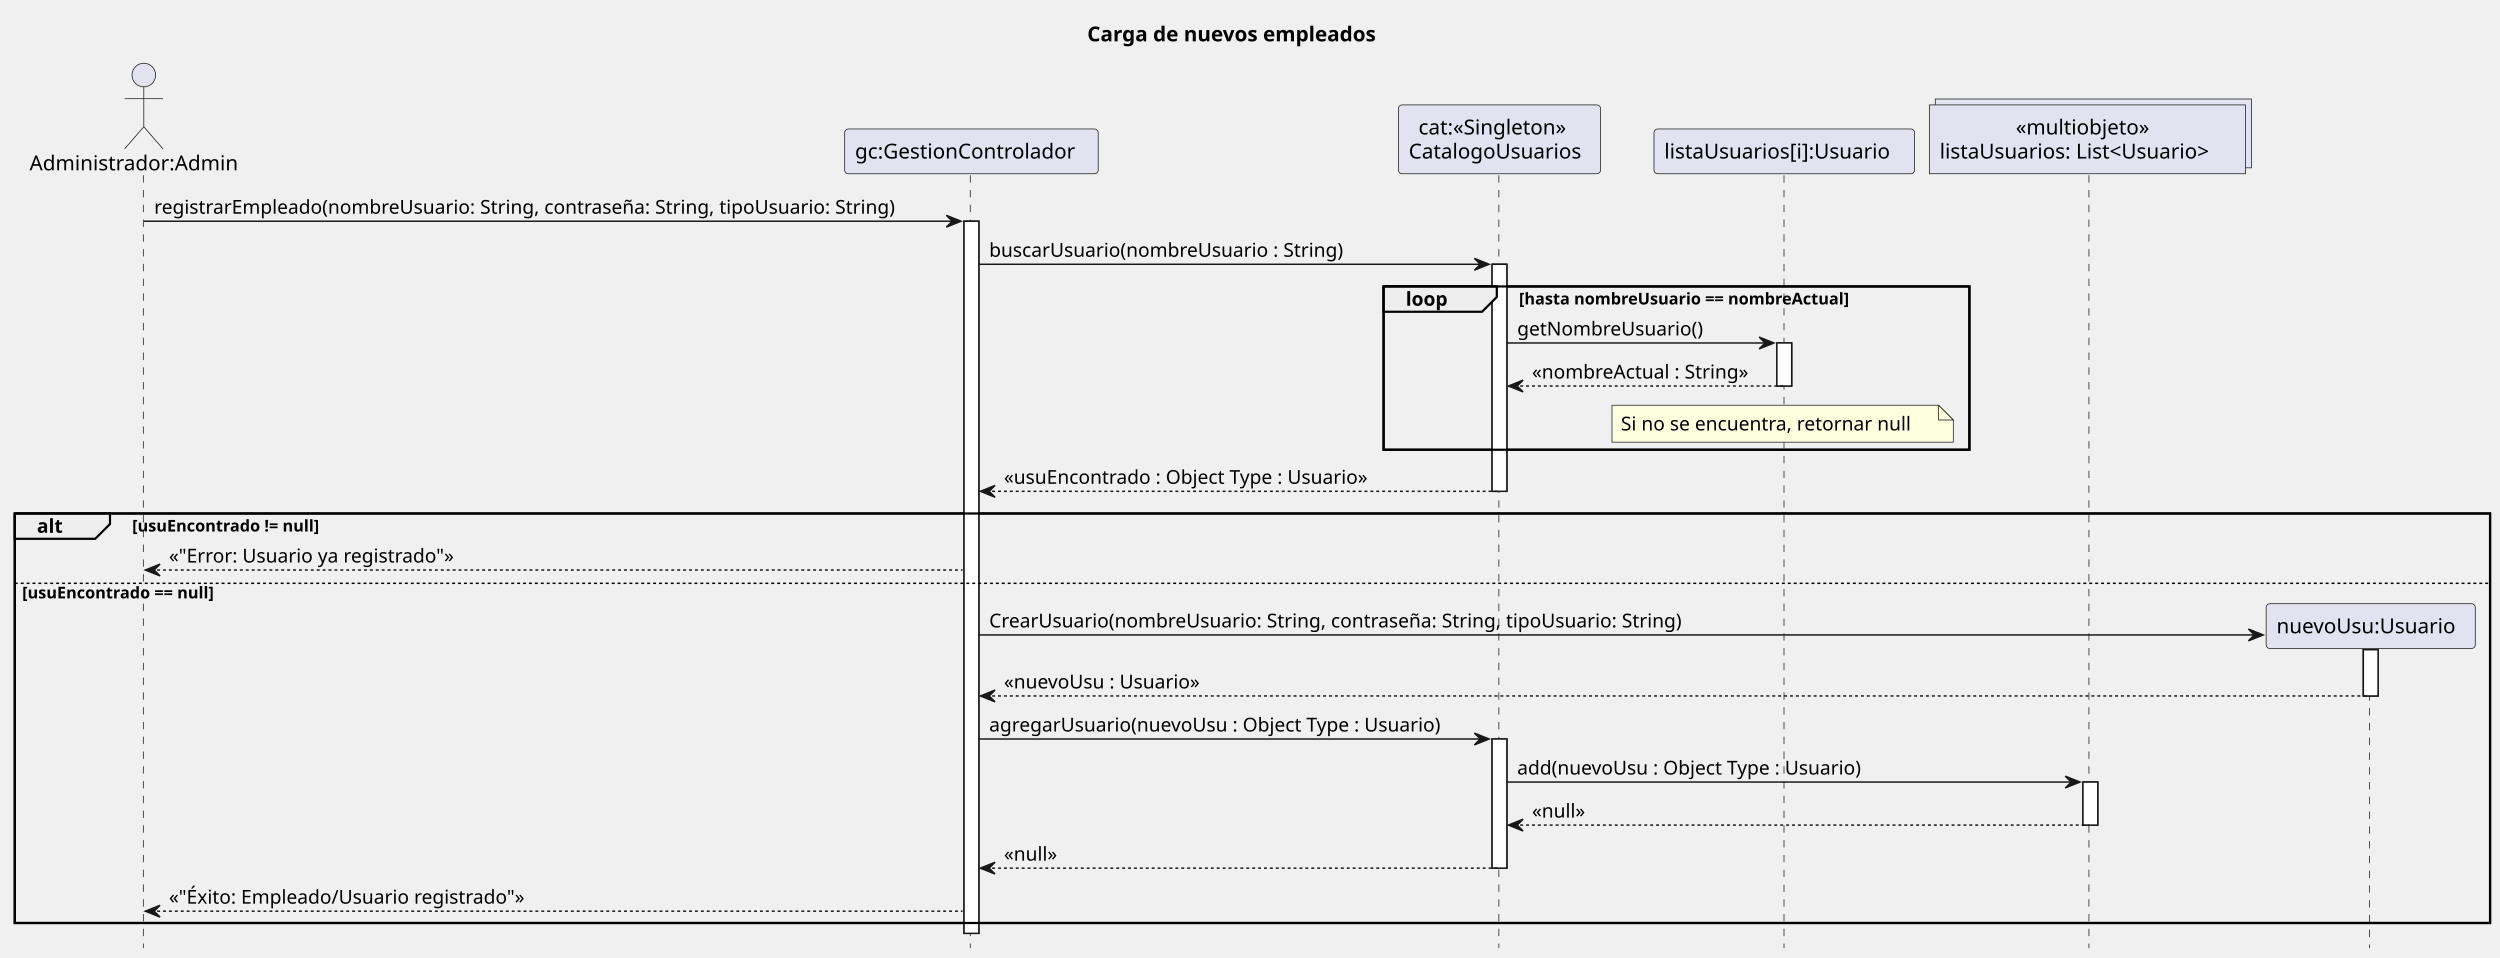
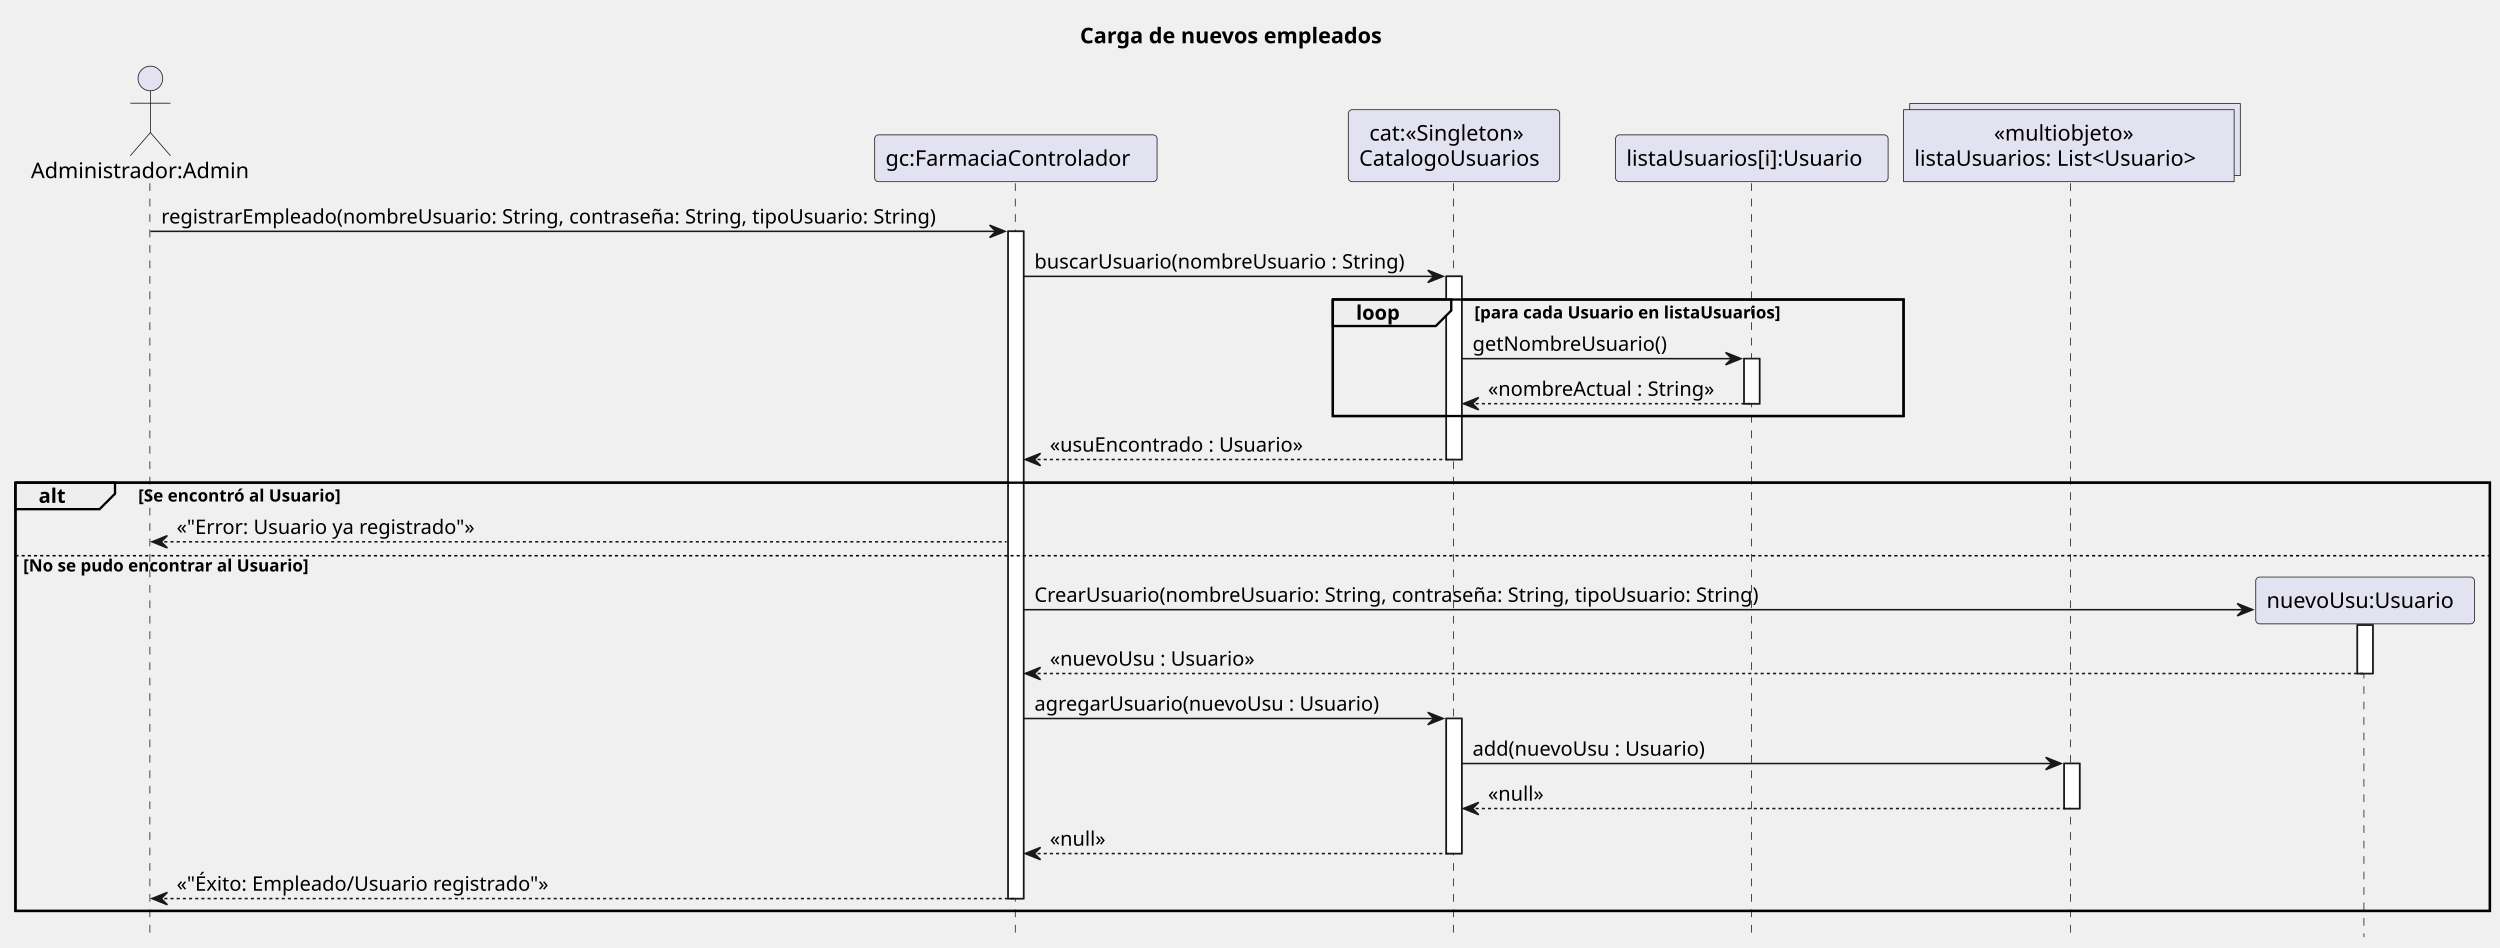
- <svg xmlns="http://www.w3.org/2000/svg" contentStyleType="text/css" data-diagram-type="SEQUENCE" height="648px" preserveAspectRatio="none" style="width:1692px;height:648px;background:#FFFFFF;" version="1.1" viewBox="0 0 1692 648" width="1692px" zoomAndPan="magnify">
+ <svg xmlns="http://www.w3.org/2000/svg" contentStyleType="text/css" data-diagram-type="SEQUENCE" height="613px" preserveAspectRatio="none" style="width:1618px;height:613px;background:#FFFFFF;" version="1.1" viewBox="0 0 1618 613" width="1618px" zoomAndPan="magnify">
  <defs />
  <g>
-     <text fill="#000000" font-family="sans-serif" font-size="14" font-weight="bold" lengthAdjust="spacing" textLength="222.558" x="735.858" y="27.995">Carga de nuevos empleados</text>
+     <text fill="#000000" font-family="sans-serif" font-size="14" font-weight="bold" lengthAdjust="spacing" textLength="222.558" x="698.956" y="27.995">Carga de nuevos empleados</text>
    <g>
-       <rect fill="#FFFFFF" height="481.961" style="stroke:#181818;stroke-width:1;" width="10" x="652.473" y="149.727" />
+       <rect fill="#FFFFFF" height="431.828" style="stroke:#181818;stroke-width:1;" width="10" x="652.473" y="149.727" />
    </g>
    <g>
-       <rect fill="#FFFFFF" height="153.664" style="stroke:#181818;stroke-width:1;" width="10" x="1009.843" y="178.859" />
+       <rect fill="#FFFFFF" height="118.531" style="stroke:#181818;stroke-width:1;" width="10" x="936.039" y="178.859" />
    </g>
    <g>
-       <rect fill="#FFFFFF" height="87.398" style="stroke:#181818;stroke-width:1;" width="10" x="1009.843" y="500.156" />
+       <rect fill="#FFFFFF" height="87.398" style="stroke:#181818;stroke-width:1;" width="10" x="936.039" y="465.023" />
    </g>
    <g>
-       <rect fill="#FFFFFF" height="29.133" style="stroke:#181818;stroke-width:1;" width="10" x="1202.598" y="232.125" />
+       <rect fill="#FFFFFF" height="29.133" style="stroke:#181818;stroke-width:1;" width="10" x="1128.794" y="232.125" />
    </g>
    <g>
-       <rect fill="#FFFFFF" height="29.133" style="stroke:#181818;stroke-width:1;" width="10" x="1409.757" y="529.289" />
+       <rect fill="#FFFFFF" height="29.133" style="stroke:#181818;stroke-width:1;" width="10" x="1335.953" y="494.156" />
    </g>
    <g>
-       <rect fill="#FFFFFF" height="31.297" style="stroke:#181818;stroke-width:1;" width="10" x="1599.502" y="439.727" />
+       <rect fill="#FFFFFF" height="31.297" style="stroke:#181818;stroke-width:1;" width="10" x="1525.698" y="404.594" />
    </g>
-     <rect fill="none" height="110.531" style="stroke:#000000;stroke-width:1.5;" width="396.453" x="936.429" y="193.859" />
-     <rect fill="none" height="277.164" style="stroke:#000000;stroke-width:1.5;" width="1675.274" x="10" y="347.523" />
+     <rect fill="none" height="75.398" style="stroke:#000000;stroke-width:1.5;" width="369.356" x="862.625" y="193.859" />
+     <rect fill="none" height="277.164" style="stroke:#000000;stroke-width:1.5;" width="1601.47" x="10" y="312.391" />
    <g class="participant-lifeline" data-entity-uid="part1" data-qualified-name="admin" id="part1-lifeline">
      <g>
-         <rect fill="#000000" fill-opacity="0" height="523.094" width="8" x="93.331" y="118.594" />
-         <line style="stroke:#181818;stroke-width:0.5;stroke-dasharray:5,5;" x1="97" x2="97" y1="118.594" y2="641.688" />
+         <rect fill="#000000" fill-opacity="0" height="487.961" width="8" x="93.331" y="118.594" />
+         <line style="stroke:#181818;stroke-width:0.5;stroke-dasharray:5,5;" x1="97" x2="97" y1="118.594" y2="606.555" />
      </g>
    </g>
    <g class="participant-lifeline" data-entity-uid="part2" data-qualified-name="ctrl" id="part2-lifeline">
      <g>
-         <rect fill="#000000" fill-opacity="0" height="523.094" width="8" x="653.473" y="118.594" />
-         <line style="stroke:#181818;stroke-width:0.5;stroke-dasharray:5,5;" x1="656.685" x2="656.685" y1="118.594" y2="641.688" />
+         <rect fill="#000000" fill-opacity="0" height="487.961" width="8" x="653.473" y="118.594" />
+         <line style="stroke:#181818;stroke-width:0.5;stroke-dasharray:5,5;" x1="657.086" x2="657.086" y1="118.594" y2="606.555" />
      </g>
    </g>
    <g class="participant-lifeline" data-entity-uid="part3" data-qualified-name="cat" id="part3-lifeline">
      <g>
-         <rect fill="#000000" fill-opacity="0" height="523.094" width="8" x="1010.843" y="118.594" />
-         <line style="stroke:#181818;stroke-width:0.5;stroke-dasharray:5,5;" x1="1014.429" x2="1014.429" y1="118.594" y2="641.688" />
+         <rect fill="#000000" fill-opacity="0" height="487.961" width="8" x="937.039" y="118.594" />
+         <line style="stroke:#181818;stroke-width:0.5;stroke-dasharray:5,5;" x1="940.625" x2="940.625" y1="118.594" y2="606.555" />
      </g>
    </g>
    <g class="participant-lifeline" data-entity-uid="part4" data-qualified-name="usu_actual" id="part4-lifeline">
      <g>
-         <rect fill="#000000" fill-opacity="0" height="523.094" width="8" x="1203.598" y="118.594" />
-         <line style="stroke:#181818;stroke-width:0.5;stroke-dasharray:5,5;" x1="1207.411" x2="1207.411" y1="118.594" y2="641.688" />
+         <rect fill="#000000" fill-opacity="0" height="487.961" width="8" x="1129.794" y="118.594" />
+         <line style="stroke:#181818;stroke-width:0.5;stroke-dasharray:5,5;" x1="1133.607" x2="1133.607" y1="118.594" y2="606.555" />
      </g>
    </g>
    <g class="participant-lifeline" data-entity-uid="part5" data-qualified-name="lista_usu" id="part5-lifeline">
      <g>
-         <rect fill="#000000" fill-opacity="0" height="523.094" width="8" x="1410.757" y="118.594" />
-         <line style="stroke:#181818;stroke-width:0.5;stroke-dasharray:5,5;" x1="1413.785" x2="1413.785" y1="118.594" y2="641.688" />
+         <rect fill="#000000" fill-opacity="0" height="487.961" width="8" x="1336.953" y="118.594" />
+         <line style="stroke:#181818;stroke-width:0.5;stroke-dasharray:5,5;" x1="1339.981" x2="1339.981" y1="118.594" y2="606.555" />
      </g>
    </g>
    <g class="participant-lifeline" data-entity-uid="part6" data-qualified-name="nuevo_usu" id="part6-lifeline">
      <g>
-         <rect fill="#000000" fill-opacity="0" height="202.445" width="8" x="1600.502" y="439.242" />
-         <line style="stroke:#181818;stroke-width:0.5;stroke-dasharray:5,5;" x1="1603.729" x2="1603.729" y1="439.242" y2="641.688" />
+         <rect fill="#000000" fill-opacity="0" height="202.445" width="8" x="1526.698" y="404.109" />
+         <line style="stroke:#181818;stroke-width:0.5;stroke-dasharray:5,5;" x1="1529.925" x2="1529.925" y1="404.109" y2="606.555" />
      </g>
    </g>
    <g class="participant participant-head" data-entity-uid="part1" data-qualified-name="admin" id="part1-head">
      <text fill="#000000" font-family="sans-serif" font-size="14" lengthAdjust="spacing" textLength="148.661" x="20" y="115.292">Administrador:Admin</text>
      <ellipse cx="97.331" cy="50.797" fill="#E2E2F0" rx="8" ry="8" style="stroke:#181818;stroke-width:0.5;" />
      <path d="M97.331,58.797 L97.331,85.797 M84.331,66.797 L110.331,66.797 M97.331,85.797 L84.331,100.797 M97.331,85.797 L110.331,100.797" fill="none" style="stroke:#181818;stroke-width:0.5;" />
    </g>
    <g class="participant participant-head" data-entity-uid="part2" data-qualified-name="ctrl" id="part2-head">
-       <rect fill="#E2E2F0" height="30.297" rx="2.5" ry="2.5" style="stroke:#181818;stroke-width:0.5;" width="171.575" x="571.685" y="87.297" />
-       <text fill="#000000" font-family="sans-serif" font-size="14" lengthAdjust="spacing" textLength="157.575" x="578.685" y="107.292">gc:GestionControlador</text>
+       <rect fill="#E2E2F0" height="30.297" rx="2.5" ry="2.5" style="stroke:#181818;stroke-width:0.5;" width="182.773" x="566.086" y="87.297" />
+       <text fill="#000000" font-family="sans-serif" font-size="14" lengthAdjust="spacing" textLength="168.773" x="573.086" y="107.292">gc:FarmaciaControlador</text>
    </g>
    <g class="participant participant-head" data-entity-uid="part3" data-qualified-name="cat" id="part3-head">
-       <rect fill="#E2E2F0" height="46.594" rx="2.5" ry="2.5" style="stroke:#181818;stroke-width:0.5;" width="136.828" x="946.429" y="71" />
-       <text fill="#000000" font-family="sans-serif" font-size="14" lengthAdjust="spacing" textLength="109.58" x="960.053" y="90.995">cat:«Singleton»</text>
-       <text fill="#000000" font-family="sans-serif" font-size="14" lengthAdjust="spacing" textLength="122.828" x="953.429" y="107.292">CatalogoUsuarios</text>
+       <rect fill="#E2E2F0" height="46.594" rx="2.5" ry="2.5" style="stroke:#181818;stroke-width:0.5;" width="136.828" x="872.625" y="71" />
+       <text fill="#000000" font-family="sans-serif" font-size="14" lengthAdjust="spacing" textLength="109.58" x="886.249" y="90.995">cat:«Singleton»</text>
+       <text fill="#000000" font-family="sans-serif" font-size="14" lengthAdjust="spacing" textLength="122.828" x="879.625" y="107.292">CatalogoUsuarios</text>
    </g>
    <g class="participant participant-head" data-entity-uid="part4" data-qualified-name="usu_actual" id="part4-head">
-       <rect fill="#E2E2F0" height="30.297" rx="2.5" ry="2.5" style="stroke:#181818;stroke-width:0.5;" width="176.374" x="1119.411" y="87.297" />
-       <text fill="#000000" font-family="sans-serif" font-size="14" lengthAdjust="spacing" textLength="162.374" x="1126.411" y="107.292">listaUsuarios[i]:Usuario</text>
+       <rect fill="#E2E2F0" height="30.297" rx="2.5" ry="2.5" style="stroke:#181818;stroke-width:0.5;" width="176.374" x="1045.607" y="87.297" />
+       <text fill="#000000" font-family="sans-serif" font-size="14" lengthAdjust="spacing" textLength="162.374" x="1052.607" y="107.292">listaUsuarios[i]:Usuario</text>
    </g>
    <g class="participant participant-head" data-entity-uid="part5" data-qualified-name="lista_usu" id="part5-head">
-       <rect fill="#E2E2F0" height="46.594" style="stroke:#181818;stroke-width:0.5;" width="213.944" x="1309.785" y="67" />
-       <rect fill="#E2E2F0" height="46.594" style="stroke:#181818;stroke-width:0.5;" width="213.944" x="1305.785" y="71" />
-       <text fill="#000000" font-family="sans-serif" font-size="14" lengthAdjust="spacing" textLength="96.92" x="1364.297" y="90.995">«multiobjeto»</text>
-       <text fill="#000000" font-family="sans-serif" font-size="14" lengthAdjust="spacing" textLength="199.944" x="1312.785" y="107.292">listaUsuarios: List&lt;Usuario&gt;</text>
+       <rect fill="#E2E2F0" height="46.594" style="stroke:#181818;stroke-width:0.5;" width="213.944" x="1235.981" y="67" />
+       <rect fill="#E2E2F0" height="46.594" style="stroke:#181818;stroke-width:0.5;" width="213.944" x="1231.981" y="71" />
+       <text fill="#000000" font-family="sans-serif" font-size="14" lengthAdjust="spacing" textLength="96.92" x="1290.493" y="90.995">«multiobjeto»</text>
+       <text fill="#000000" font-family="sans-serif" font-size="14" lengthAdjust="spacing" textLength="199.944" x="1238.981" y="107.292">listaUsuarios: List&lt;Usuario&gt;</text>
    </g>
    <g>
-       <rect fill="#FFFFFF" height="481.961" style="stroke:#181818;stroke-width:1;" width="10" x="652.473" y="149.727" />
+       <rect fill="#FFFFFF" height="431.828" style="stroke:#181818;stroke-width:1;" width="10" x="652.473" y="149.727" />
    </g>
    <g>
-       <rect fill="#FFFFFF" height="153.664" style="stroke:#181818;stroke-width:1;" width="10" x="1009.843" y="178.859" />
+       <rect fill="#FFFFFF" height="118.531" style="stroke:#181818;stroke-width:1;" width="10" x="936.039" y="178.859" />
    </g>
    <g>
-       <rect fill="#FFFFFF" height="87.398" style="stroke:#181818;stroke-width:1;" width="10" x="1009.843" y="500.156" />
+       <rect fill="#FFFFFF" height="87.398" style="stroke:#181818;stroke-width:1;" width="10" x="936.039" y="465.023" />
    </g>
    <g>
-       <rect fill="#FFFFFF" height="29.133" style="stroke:#181818;stroke-width:1;" width="10" x="1202.598" y="232.125" />
+       <rect fill="#FFFFFF" height="29.133" style="stroke:#181818;stroke-width:1;" width="10" x="1128.794" y="232.125" />
    </g>
    <g>
-       <rect fill="#FFFFFF" height="29.133" style="stroke:#181818;stroke-width:1;" width="10" x="1409.757" y="529.289" />
+       <rect fill="#FFFFFF" height="29.133" style="stroke:#181818;stroke-width:1;" width="10" x="1335.953" y="494.156" />
    </g>
    <g>
-       <rect fill="#FFFFFF" height="31.297" style="stroke:#181818;stroke-width:1;" width="10" x="1599.502" y="439.727" />
+       <rect fill="#FFFFFF" height="31.297" style="stroke:#181818;stroke-width:1;" width="10" x="1525.698" y="404.594" />
    </g>
    <g class="message" data-entity-1="part1" data-entity-2="part2" id="msg1">
      <polygon fill="#181818" points="640.473,145.727,650.473,149.727,640.473,153.727,644.473,149.727" style="stroke:#181818;stroke-width:1;" />
      <line style="stroke:#181818;stroke-width:1;" x1="97.331" x2="646.473" y1="149.727" y2="149.727" />
      <text fill="#000000" font-family="sans-serif" font-size="13" lengthAdjust="spacing" textLength="536.142" x="104.331" y="144.661">registrarEmpleado(nombreUsuario: String, contraseña: String, tipoUsuario: String)</text>
    </g>
    <g class="message" data-entity-1="part2" data-entity-2="part3" id="msg2">
-       <polygon fill="#181818" points="997.843,174.859,1007.843,178.859,997.843,182.859,1001.843,178.859" style="stroke:#181818;stroke-width:1;" />
-       <line style="stroke:#181818;stroke-width:1;" x1="662.473" x2="1003.843" y1="178.859" y2="178.859" />
+       <polygon fill="#181818" points="924.039,174.859,934.039,178.859,924.039,182.859,928.039,178.859" style="stroke:#181818;stroke-width:1;" />
+       <line style="stroke:#181818;stroke-width:1;" x1="662.473" x2="930.039" y1="178.859" y2="178.859" />
      <text fill="#000000" font-family="sans-serif" font-size="13" lengthAdjust="spacing" textLength="254.566" x="669.473" y="173.793">buscarUsuario(nombreUsuario : String)</text>
    </g>
-     <path d="M936.429,193.859 L1013.053,193.859 L1013.053,200.992 L1003.053,210.992 L936.429,210.992 L936.429,193.859" fill="#EEEEEE" style="stroke:#000000;stroke-width:1.5;" />
-     <rect fill="none" height="110.531" style="stroke:#000000;stroke-width:1.5;" width="396.453" x="936.429" y="193.859" />
-     <text fill="#000000" font-family="sans-serif" font-size="13" font-weight="bold" lengthAdjust="spacing" textLength="31.624" x="951.429" y="206.926">loop</text>
-     <text fill="#000000" font-family="sans-serif" font-size="11" font-weight="bold" lengthAdjust="spacing" textLength="256.481" x="1028.053" y="206.07">[hasta nombreUsuario == nombreActual]</text>
+     <path d="M862.625,193.859 L939.249,193.859 L939.249,200.992 L929.249,210.992 L862.625,210.992 L862.625,193.859" fill="#EEEEEE" style="stroke:#000000;stroke-width:1.5;" />
+     <rect fill="none" height="75.398" style="stroke:#000000;stroke-width:1.5;" width="369.356" x="862.625" y="193.859" />
+     <text fill="#000000" font-family="sans-serif" font-size="13" font-weight="bold" lengthAdjust="spacing" textLength="31.624" x="877.625" y="206.926">loop</text>
+     <text fill="#000000" font-family="sans-serif" font-size="11" font-weight="bold" lengthAdjust="spacing" textLength="226.338" x="954.249" y="206.07">[para cada Usuario en listaUsuarios]</text>
    <g class="message" data-entity-1="part3" data-entity-2="part4" id="msg3">
-       <polygon fill="#181818" points="1190.598,228.125,1200.598,232.125,1190.598,236.125,1194.598,232.125" style="stroke:#181818;stroke-width:1;" />
-       <line style="stroke:#181818;stroke-width:1;" x1="1019.843" x2="1196.598" y1="232.125" y2="232.125" />
-       <text fill="#000000" font-family="sans-serif" font-size="13" lengthAdjust="spacing" textLength="132.831" x="1026.843" y="227.059">getNombreUsuario()</text>
+       <polygon fill="#181818" points="1116.794,228.125,1126.794,232.125,1116.794,236.125,1120.794,232.125" style="stroke:#181818;stroke-width:1;" />
+       <line style="stroke:#181818;stroke-width:1;" x1="946.039" x2="1122.794" y1="232.125" y2="232.125" />
+       <text fill="#000000" font-family="sans-serif" font-size="13" lengthAdjust="spacing" textLength="132.831" x="953.039" y="227.059">getNombreUsuario()</text>
    </g>
    <g class="message" data-entity-1="part4" data-entity-2="part3" id="msg4">
-       <polygon fill="#181818" points="1030.843,257.258,1020.843,261.258,1030.843,265.258,1026.843,261.258" style="stroke:#181818;stroke-width:1;" />
-       <line style="stroke:#181818;stroke-width:1;stroke-dasharray:2,2;" x1="1024.843" x2="1206.598" y1="261.258" y2="261.258" />
-       <text fill="#000000" font-family="sans-serif" font-size="13" lengthAdjust="spacing" textLength="158.755" x="1036.843" y="256.192">«nombreActual : String»</text>
+       <polygon fill="#181818" points="957.039,257.258,947.039,261.258,957.039,265.258,953.039,261.258" style="stroke:#181818;stroke-width:1;" />
+       <line style="stroke:#181818;stroke-width:1;stroke-dasharray:2,2;" x1="951.039" x2="1132.794" y1="261.258" y2="261.258" />
+       <text fill="#000000" font-family="sans-serif" font-size="13" lengthAdjust="spacing" textLength="158.755" x="963.039" y="256.192">«nombreActual : String»</text>
    </g>
-     <path d="M1091,274.258 L1091,299.258 L1322,299.258 L1322,284.258 L1312,274.258 L1091,274.258" fill="#FEFFDD" style="stroke:#181818;stroke-width:0.5;" />
-     <path d="M1312,274.258 L1312,284.258 L1322,284.258 L1312,274.258" fill="#FEFFDD" style="stroke:#181818;stroke-width:0.5;" />
-     <text fill="#000000" font-family="sans-serif" font-size="13" lengthAdjust="spacing" textLength="210.882" x="1097" y="291.325">Si no se encuentra, retornar null</text>
    <g class="message" data-entity-1="part3" data-entity-2="part2" id="msg5">
-       <polygon fill="#181818" points="673.473,328.523,663.473,332.523,673.473,336.523,669.473,332.523" style="stroke:#181818;stroke-width:1;" />
-       <line style="stroke:#181818;stroke-width:1;stroke-dasharray:2,2;" x1="667.473" x2="1013.843" y1="332.523" y2="332.523" />
-       <text fill="#000000" font-family="sans-serif" font-size="13" lengthAdjust="spacing" textLength="266.614" x="679.473" y="327.457">«usuEncontrado : Object Type : Usuario»</text>
+       <polygon fill="#181818" points="673.473,293.391,663.473,297.391,673.473,301.391,669.473,297.391" style="stroke:#181818;stroke-width:1;" />
+       <line style="stroke:#181818;stroke-width:1;stroke-dasharray:2,2;" x1="667.473" x2="940.039" y1="297.391" y2="297.391" />
+       <text fill="#000000" font-family="sans-serif" font-size="13" lengthAdjust="spacing" textLength="175.614" x="679.473" y="292.325">«usuEncontrado : Usuario»</text>
    </g>
-     <path d="M10,347.523 L74.443,347.523 L74.443,354.656 L64.443,364.656 L10,364.656 L10,347.523" fill="#EEEEEE" style="stroke:#000000;stroke-width:1.5;" />
-     <rect fill="none" height="277.164" style="stroke:#000000;stroke-width:1.5;" width="1675.274" x="10" y="347.523" />
-     <text fill="#000000" font-family="sans-serif" font-size="13" font-weight="bold" lengthAdjust="spacing" textLength="19.443" x="25" y="360.59">alt</text>
-     <text fill="#000000" font-family="sans-serif" font-size="11" font-weight="bold" lengthAdjust="spacing" textLength="148.151" x="89.443" y="359.734">[usuEncontrado != null]</text>
+     <path d="M10,312.391 L74.443,312.391 L74.443,319.523 L64.443,329.523 L10,329.523 L10,312.391" fill="#EEEEEE" style="stroke:#000000;stroke-width:1.5;" />
+     <rect fill="none" height="277.164" style="stroke:#000000;stroke-width:1.5;" width="1601.47" x="10" y="312.391" />
+     <text fill="#000000" font-family="sans-serif" font-size="13" font-weight="bold" lengthAdjust="spacing" textLength="19.443" x="25" y="325.457">alt</text>
+     <text fill="#000000" font-family="sans-serif" font-size="11" font-weight="bold" lengthAdjust="spacing" textLength="151.046" x="89.443" y="324.601">[Se encontró al Usuario]</text>
    <g class="message" data-entity-1="part2" data-entity-2="part1" id="msg6">
-       <polygon fill="#181818" points="108.331,381.789,98.331,385.789,108.331,389.789,104.331,385.789" style="stroke:#181818;stroke-width:1;" />
-       <line style="stroke:#181818;stroke-width:1;stroke-dasharray:2,2;" x1="102.331" x2="651.473" y1="385.789" y2="385.789" />
-       <text fill="#000000" font-family="sans-serif" font-size="13" lengthAdjust="spacing" textLength="208.501" x="114.331" y="380.723">«"Error: Usuario ya registrado"»</text>
+       <polygon fill="#181818" points="108.331,346.656,98.331,350.656,108.331,354.656,104.331,350.656" style="stroke:#181818;stroke-width:1;" />
+       <line style="stroke:#181818;stroke-width:1;stroke-dasharray:2,2;" x1="102.331" x2="651.473" y1="350.656" y2="350.656" />
+       <text fill="#000000" font-family="sans-serif" font-size="13" lengthAdjust="spacing" textLength="208.501" x="114.331" y="345.59">«"Error: Usuario ya registrado"»</text>
    </g>
-     <line style="stroke:#000000;stroke-width:1;stroke-dasharray:2,2;" x1="10" x2="1685.274" y1="394.789" y2="394.789" />
-     <text fill="#000000" font-family="sans-serif" font-size="11" font-weight="bold" lengthAdjust="spacing" textLength="152.351" x="15" y="405">[usuEncontrado == null]</text>
+     <line style="stroke:#000000;stroke-width:1;stroke-dasharray:2,2;" x1="10" x2="1611.47" y1="359.656" y2="359.656" />
+     <text fill="#000000" font-family="sans-serif" font-size="11" font-weight="bold" lengthAdjust="spacing" textLength="210.52" x="15" y="369.867">[No se pudo encontrar al Usuario]</text>
    <g class="message" data-entity-1="part2" data-entity-2="part6" id="msg7">
-       <polygon fill="#181818" points="1521.729,425.727,1531.729,429.727,1521.729,433.727,1525.729,429.727" style="stroke:#181818;stroke-width:1;" />
-       <line style="stroke:#181818;stroke-width:1;" x1="662.473" x2="1527.729" y1="429.727" y2="429.727" />
-       <text fill="#000000" font-family="sans-serif" font-size="13" lengthAdjust="spacing" textLength="500.633" x="669.473" y="424.661">CrearUsuario(nombreUsuario: String, contraseña: String, tipoUsuario: String)</text>
+       <polygon fill="#181818" points="1447.925,390.594,1457.925,394.594,1447.925,398.594,1451.925,394.594" style="stroke:#181818;stroke-width:1;" />
+       <line style="stroke:#181818;stroke-width:1;" x1="662.473" x2="1453.925" y1="394.594" y2="394.594" />
+       <text fill="#000000" font-family="sans-serif" font-size="13" lengthAdjust="spacing" textLength="500.633" x="669.473" y="389.528">CrearUsuario(nombreUsuario: String, contraseña: String, tipoUsuario: String)</text>
    </g>
-     <rect fill="#E2E2F0" height="30.297" rx="2.5" ry="2.5" style="stroke:#181818;stroke-width:0.5;" width="141.545" x="1533.729" y="408.594" />
-     <text fill="#000000" font-family="sans-serif" font-size="14" lengthAdjust="spacing" textLength="127.545" x="1540.729" y="428.589">nuevoUsu:Usuario</text>
+     <rect fill="#E2E2F0" height="30.297" rx="2.5" ry="2.5" style="stroke:#181818;stroke-width:0.5;" width="141.545" x="1459.925" y="373.461" />
+     <text fill="#000000" font-family="sans-serif" font-size="14" lengthAdjust="spacing" textLength="127.545" x="1466.925" y="393.456">nuevoUsu:Usuario</text>
    <g class="message" data-entity-1="part6" data-entity-2="part2" id="msg9">
-       <polygon fill="#181818" points="673.473,467.023,663.473,471.023,673.473,475.023,669.473,471.023" style="stroke:#181818;stroke-width:1;" />
-       <line style="stroke:#181818;stroke-width:1;stroke-dasharray:2,2;" x1="667.473" x2="1603.502" y1="471.023" y2="471.023" />
-       <text fill="#000000" font-family="sans-serif" font-size="13" lengthAdjust="spacing" textLength="142.606" x="679.473" y="465.957">«nuevoUsu : Usuario»</text>
+       <polygon fill="#181818" points="673.473,431.891,663.473,435.891,673.473,439.891,669.473,435.891" style="stroke:#181818;stroke-width:1;" />
+       <line style="stroke:#181818;stroke-width:1;stroke-dasharray:2,2;" x1="667.473" x2="1529.698" y1="435.891" y2="435.891" />
+       <text fill="#000000" font-family="sans-serif" font-size="13" lengthAdjust="spacing" textLength="142.606" x="679.473" y="430.825">«nuevoUsu : Usuario»</text>
    </g>
    <g class="message" data-entity-1="part2" data-entity-2="part3" id="msg10">
-       <polygon fill="#181818" points="997.843,496.156,1007.843,500.156,997.843,504.156,1001.843,500.156" style="stroke:#181818;stroke-width:1;" />
-       <line style="stroke:#181818;stroke-width:1;" x1="662.473" x2="1003.843" y1="500.156" y2="500.156" />
-       <text fill="#000000" font-family="sans-serif" font-size="13" lengthAdjust="spacing" textLength="328.371" x="669.473" y="495.09">agregarUsuario(nuevoUsu : Object Type : Usuario)</text>
+       <polygon fill="#181818" points="924.039,461.023,934.039,465.023,924.039,469.023,928.039,465.023" style="stroke:#181818;stroke-width:1;" />
+       <line style="stroke:#181818;stroke-width:1;" x1="662.473" x2="930.039" y1="465.023" y2="465.023" />
+       <text fill="#000000" font-family="sans-serif" font-size="13" lengthAdjust="spacing" textLength="237.371" x="669.473" y="459.957">agregarUsuario(nuevoUsu : Usuario)</text>
    </g>
    <g class="message" data-entity-1="part3" data-entity-2="part5" id="msg11">
-       <polygon fill="#181818" points="1397.757,525.289,1407.757,529.289,1397.757,533.289,1401.757,529.289" style="stroke:#181818;stroke-width:1;" />
-       <line style="stroke:#181818;stroke-width:1;" x1="1019.843" x2="1403.757" y1="529.289" y2="529.289" />
-       <text fill="#000000" font-family="sans-serif" font-size="13" lengthAdjust="spacing" textLength="252.313" x="1026.843" y="524.223">add(nuevoUsu : Object Type : Usuario)</text>
+       <polygon fill="#181818" points="1323.953,490.156,1333.953,494.156,1323.953,498.156,1327.953,494.156" style="stroke:#181818;stroke-width:1;" />
+       <line style="stroke:#181818;stroke-width:1;" x1="946.039" x2="1329.953" y1="494.156" y2="494.156" />
+       <text fill="#000000" font-family="sans-serif" font-size="13" lengthAdjust="spacing" textLength="161.313" x="953.039" y="489.09">add(nuevoUsu : Usuario)</text>
    </g>
    <g class="message" data-entity-1="part5" data-entity-2="part3" id="msg12">
-       <polygon fill="#181818" points="1030.843,554.422,1020.843,558.422,1030.843,562.422,1026.843,558.422" style="stroke:#181818;stroke-width:1;" />
-       <line style="stroke:#181818;stroke-width:1;stroke-dasharray:2,2;" x1="1024.843" x2="1413.757" y1="558.422" y2="558.422" />
-       <text fill="#000000" font-family="sans-serif" font-size="13" lengthAdjust="spacing" textLength="39.609" x="1036.843" y="553.356">«null»</text>
+       <polygon fill="#181818" points="957.039,519.289,947.039,523.289,957.039,527.289,953.039,523.289" style="stroke:#181818;stroke-width:1;" />
+       <line style="stroke:#181818;stroke-width:1;stroke-dasharray:2,2;" x1="951.039" x2="1339.953" y1="523.289" y2="523.289" />
+       <text fill="#000000" font-family="sans-serif" font-size="13" lengthAdjust="spacing" textLength="39.609" x="963.039" y="518.223">«null»</text>
    </g>
    <g class="message" data-entity-1="part3" data-entity-2="part2" id="msg13">
-       <polygon fill="#181818" points="673.473,583.555,663.473,587.555,673.473,591.555,669.473,587.555" style="stroke:#181818;stroke-width:1;" />
-       <line style="stroke:#181818;stroke-width:1;stroke-dasharray:2,2;" x1="667.473" x2="1013.843" y1="587.555" y2="587.555" />
-       <text fill="#000000" font-family="sans-serif" font-size="13" lengthAdjust="spacing" textLength="39.609" x="679.473" y="582.489">«null»</text>
+       <polygon fill="#181818" points="673.473,548.422,663.473,552.422,673.473,556.422,669.473,552.422" style="stroke:#181818;stroke-width:1;" />
+       <line style="stroke:#181818;stroke-width:1;stroke-dasharray:2,2;" x1="667.473" x2="940.039" y1="552.422" y2="552.422" />
+       <text fill="#000000" font-family="sans-serif" font-size="13" lengthAdjust="spacing" textLength="39.609" x="679.473" y="547.356">«null»</text>
    </g>
    <g class="message" data-entity-1="part2" data-entity-2="part1" id="msg14">
-       <polygon fill="#181818" points="108.331,612.688,98.331,616.688,108.331,620.688,104.331,616.688" style="stroke:#181818;stroke-width:1;" />
-       <line style="stroke:#181818;stroke-width:1;stroke-dasharray:2,2;" x1="102.331" x2="651.473" y1="616.688" y2="616.688" />
-       <text fill="#000000" font-family="sans-serif" font-size="13" lengthAdjust="spacing" textLength="258.369" x="114.331" y="611.622">«"Éxito: Empleado/Usuario registrado"»</text>
+       <polygon fill="#181818" points="108.331,577.555,98.331,581.555,108.331,585.555,104.331,581.555" style="stroke:#181818;stroke-width:1;" />
+       <line style="stroke:#181818;stroke-width:1;stroke-dasharray:2,2;" x1="102.331" x2="656.473" y1="581.555" y2="581.555" />
+       <text fill="#000000" font-family="sans-serif" font-size="13" lengthAdjust="spacing" textLength="258.369" x="114.331" y="576.489">«"Éxito: Empleado/Usuario registrado"»</text>
    </g>
  </g>
</svg>
